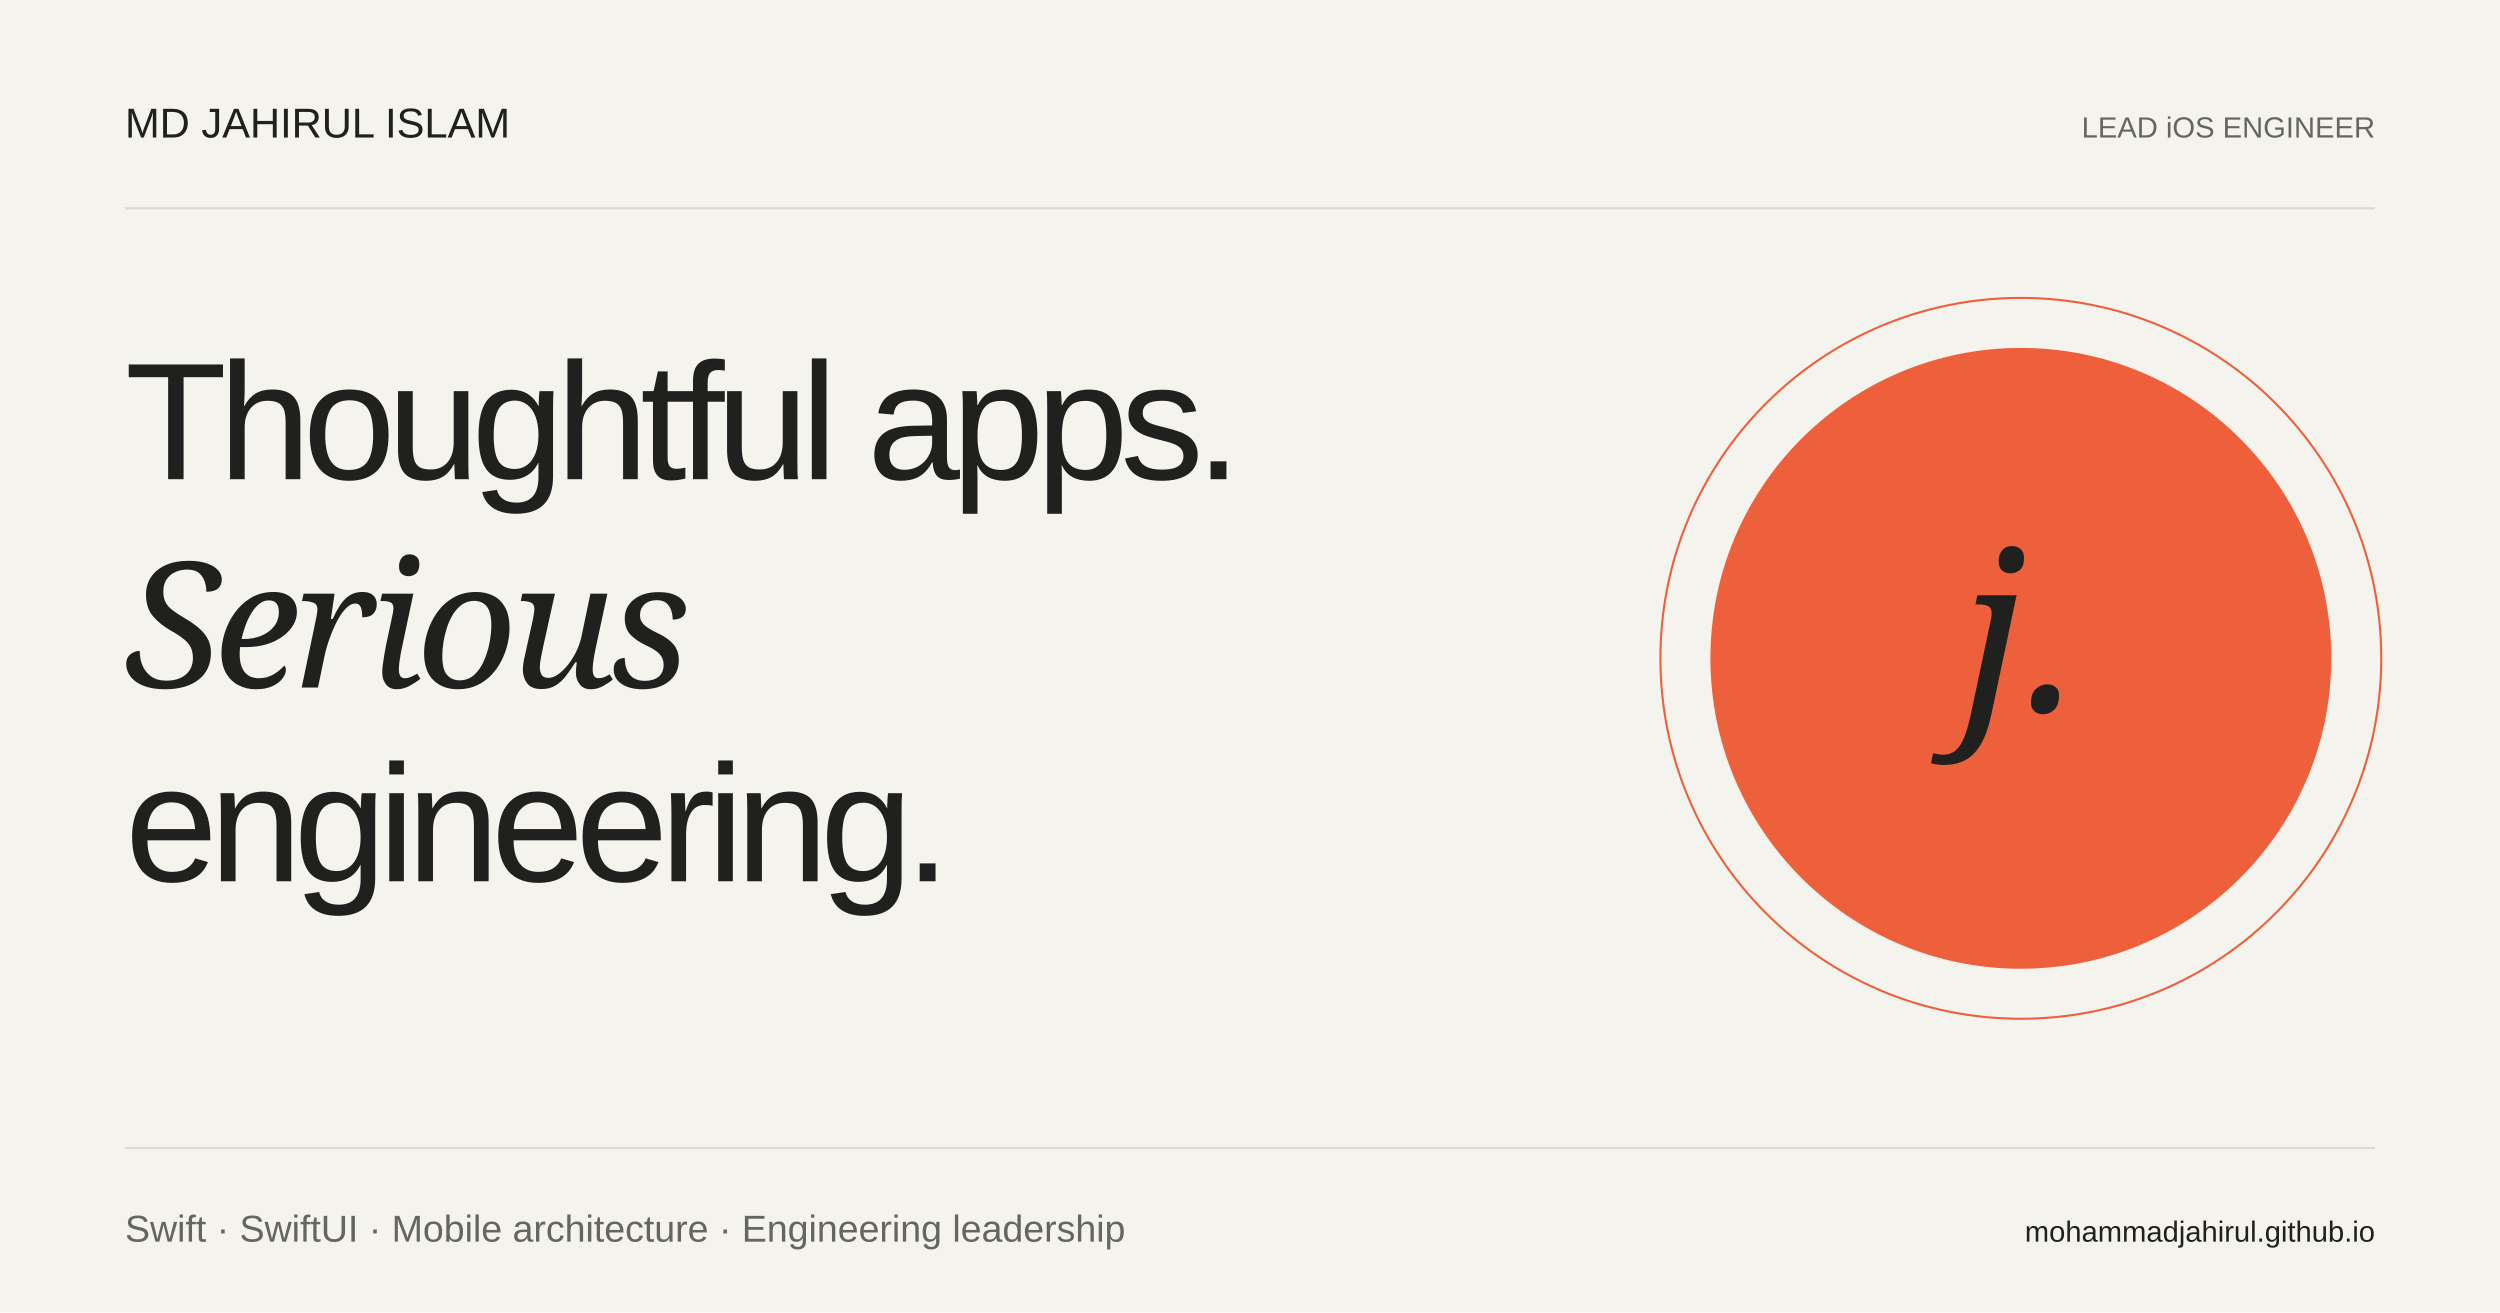
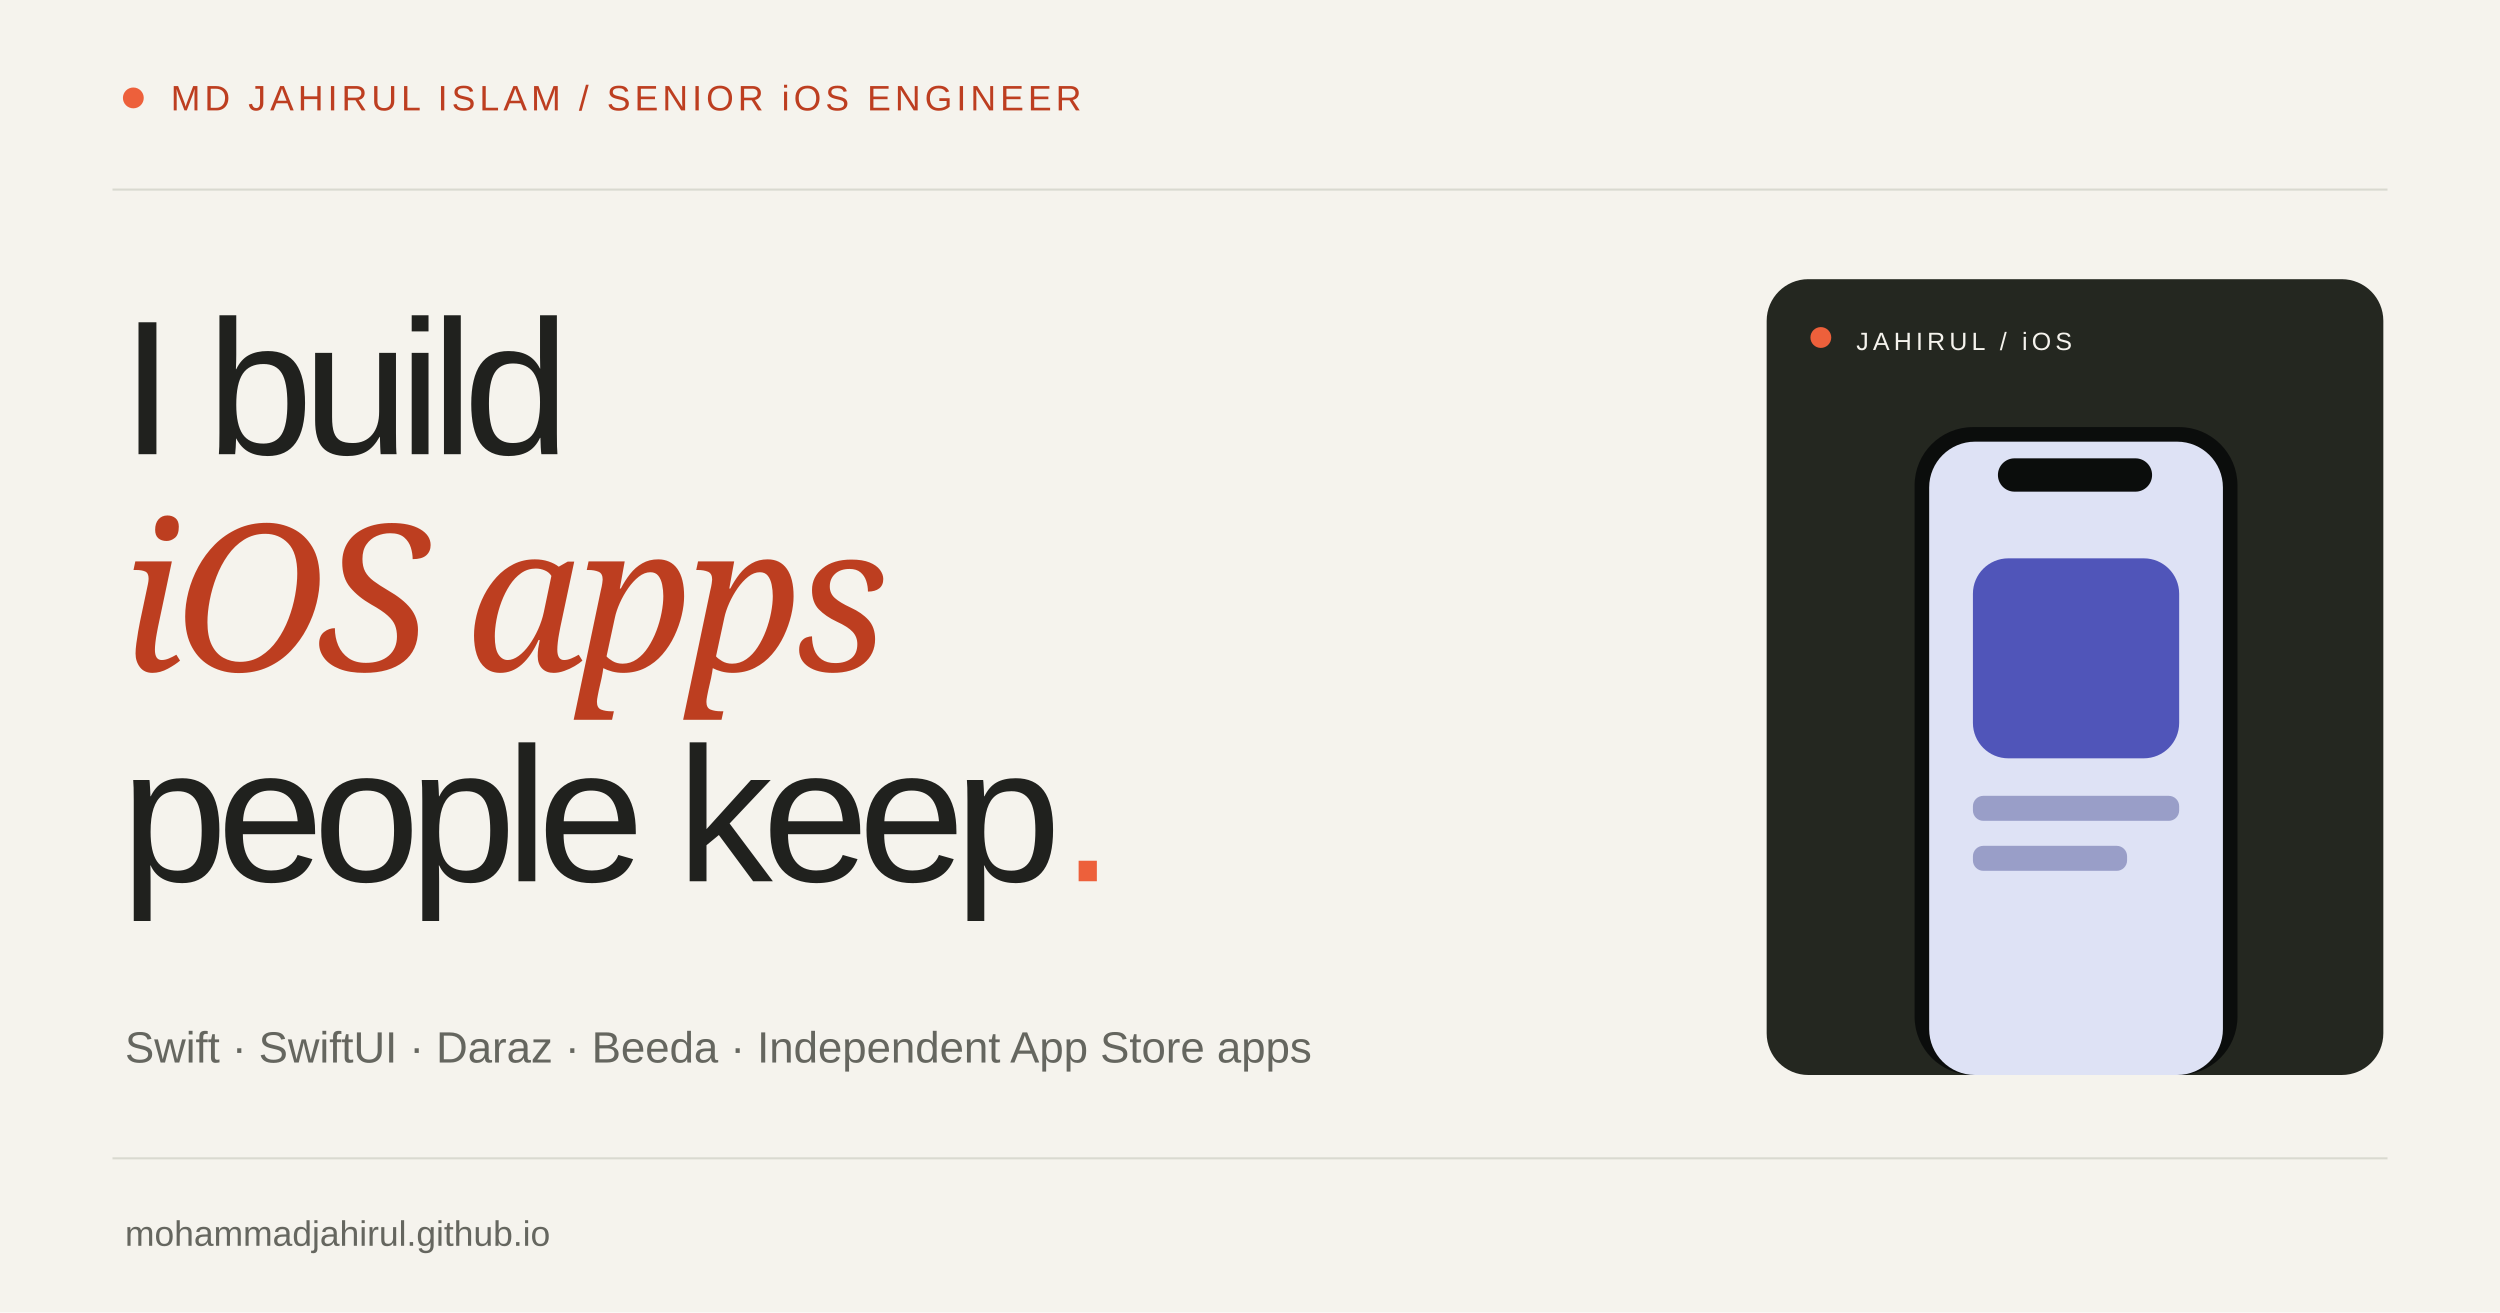
<svg xmlns="http://www.w3.org/2000/svg" width="1200" height="630" viewBox="0 0 1200 630">
  <rect width="1200" height="630" fill="#f5f3ed" />
-   <path d="M60 100H1140M60 551H1140" stroke="#d9d9d0" />
-   <text x="60" y="66" font-family="Arial,sans-serif" font-size="20" fill="#20211e">MD JAHIRUL ISLAM</text>
-   <text x="1140" y="66" text-anchor="end" font-family="Arial,sans-serif" font-size="14" fill="#65665f">LEAD iOS ENGINEER</text>
-   <circle cx="970" cy="316" r="149" fill="#ed603b" />
-   <circle cx="970" cy="316" r="173" fill="none" stroke="#ed603b" />
-   <text x="60" y="230" font-family="Arial,sans-serif" font-size="80" letter-spacing="-4" fill="#20211e">Thoughtful apps.</text>
-   <text x="60" y="330" font-family="Georgia,serif" font-style="italic" font-size="84" letter-spacing="-3" fill="#20211e">Serious</text>
-   <text x="60" y="423" font-family="Arial,sans-serif" font-size="80" letter-spacing="-4" fill="#20211e">engineering.</text>
-   <text x="970" y="342" text-anchor="middle" font-family="Georgia,serif" font-style="italic" font-size="105" fill="#20211e">j.</text>
-   <text x="60" y="596" font-family="Arial,sans-serif" font-size="18" fill="#65665f">Swift · SwiftUI · Mobile architecture · Engineering leadership</text>
-   <text x="1140" y="596" text-anchor="end" font-family="Arial,sans-serif" font-size="14" fill="#20211e">mohammadjahirul.github.io</text>
+   <path d="M54 91H1146M54 556H1146" stroke="#d9d9d0" />
+   <circle cx="64" cy="47" r="5" fill="#ed603b" />
+   <text x="82" y="53" font-family="Arial,sans-serif" font-size="17" letter-spacing="2" fill="#bd3e20">MD JAHIRUL ISLAM / SENIOR iOS ENGINEER</text>
+   <text x="58" y="218" font-family="Arial,sans-serif" font-size="92" letter-spacing="-5" fill="#20211e">I build</text>
+   <text x="58" y="322" font-family="Georgia,serif" font-style="italic" font-size="98" letter-spacing="-4" fill="#bd3e20">iOS apps</text>
+   <text x="58" y="423" font-family="Arial,sans-serif" font-size="92" letter-spacing="-5" fill="#20211e">people keep<tspan fill="#ed603b">.</tspan>
+   </text>
+   <text x="60" y="510" font-family="Arial,sans-serif" font-size="21" fill="#65665f">Swift · SwiftUI · Daraz · Beeda · Independent App Store apps</text>
+   <rect x="848" y="134" width="296" height="382" rx="20" fill="#242720" />
+   <circle cx="874" cy="162" r="5" fill="#ed603b" />
+   <text x="891" y="168" font-family="Arial,sans-serif" font-size="12" letter-spacing="2" fill="#f5f3ed">JAHIRUL / iOS</text>
+   <rect x="919" y="205" width="155" height="311" rx="28" fill="#0b0d0c" />
+   <rect x="926" y="212" width="141" height="304" rx="22" fill="#dee2f5" />
+   <rect x="959" y="220" width="74" height="16" rx="8" fill="#0b0d0c" />
+   <rect x="947" y="268" width="99" height="96" rx="17" fill="#5055b9" />
+   <rect x="947" y="382" width="99" height="12" rx="5" fill="#999ec8" />
+   <rect x="947" y="406" width="74" height="12" rx="5" fill="#999ec8" />
+   <text x="60" y="598" font-family="Arial,sans-serif" font-size="17" fill="#65665f">mohammadjahirul.github.io</text>
</svg>
